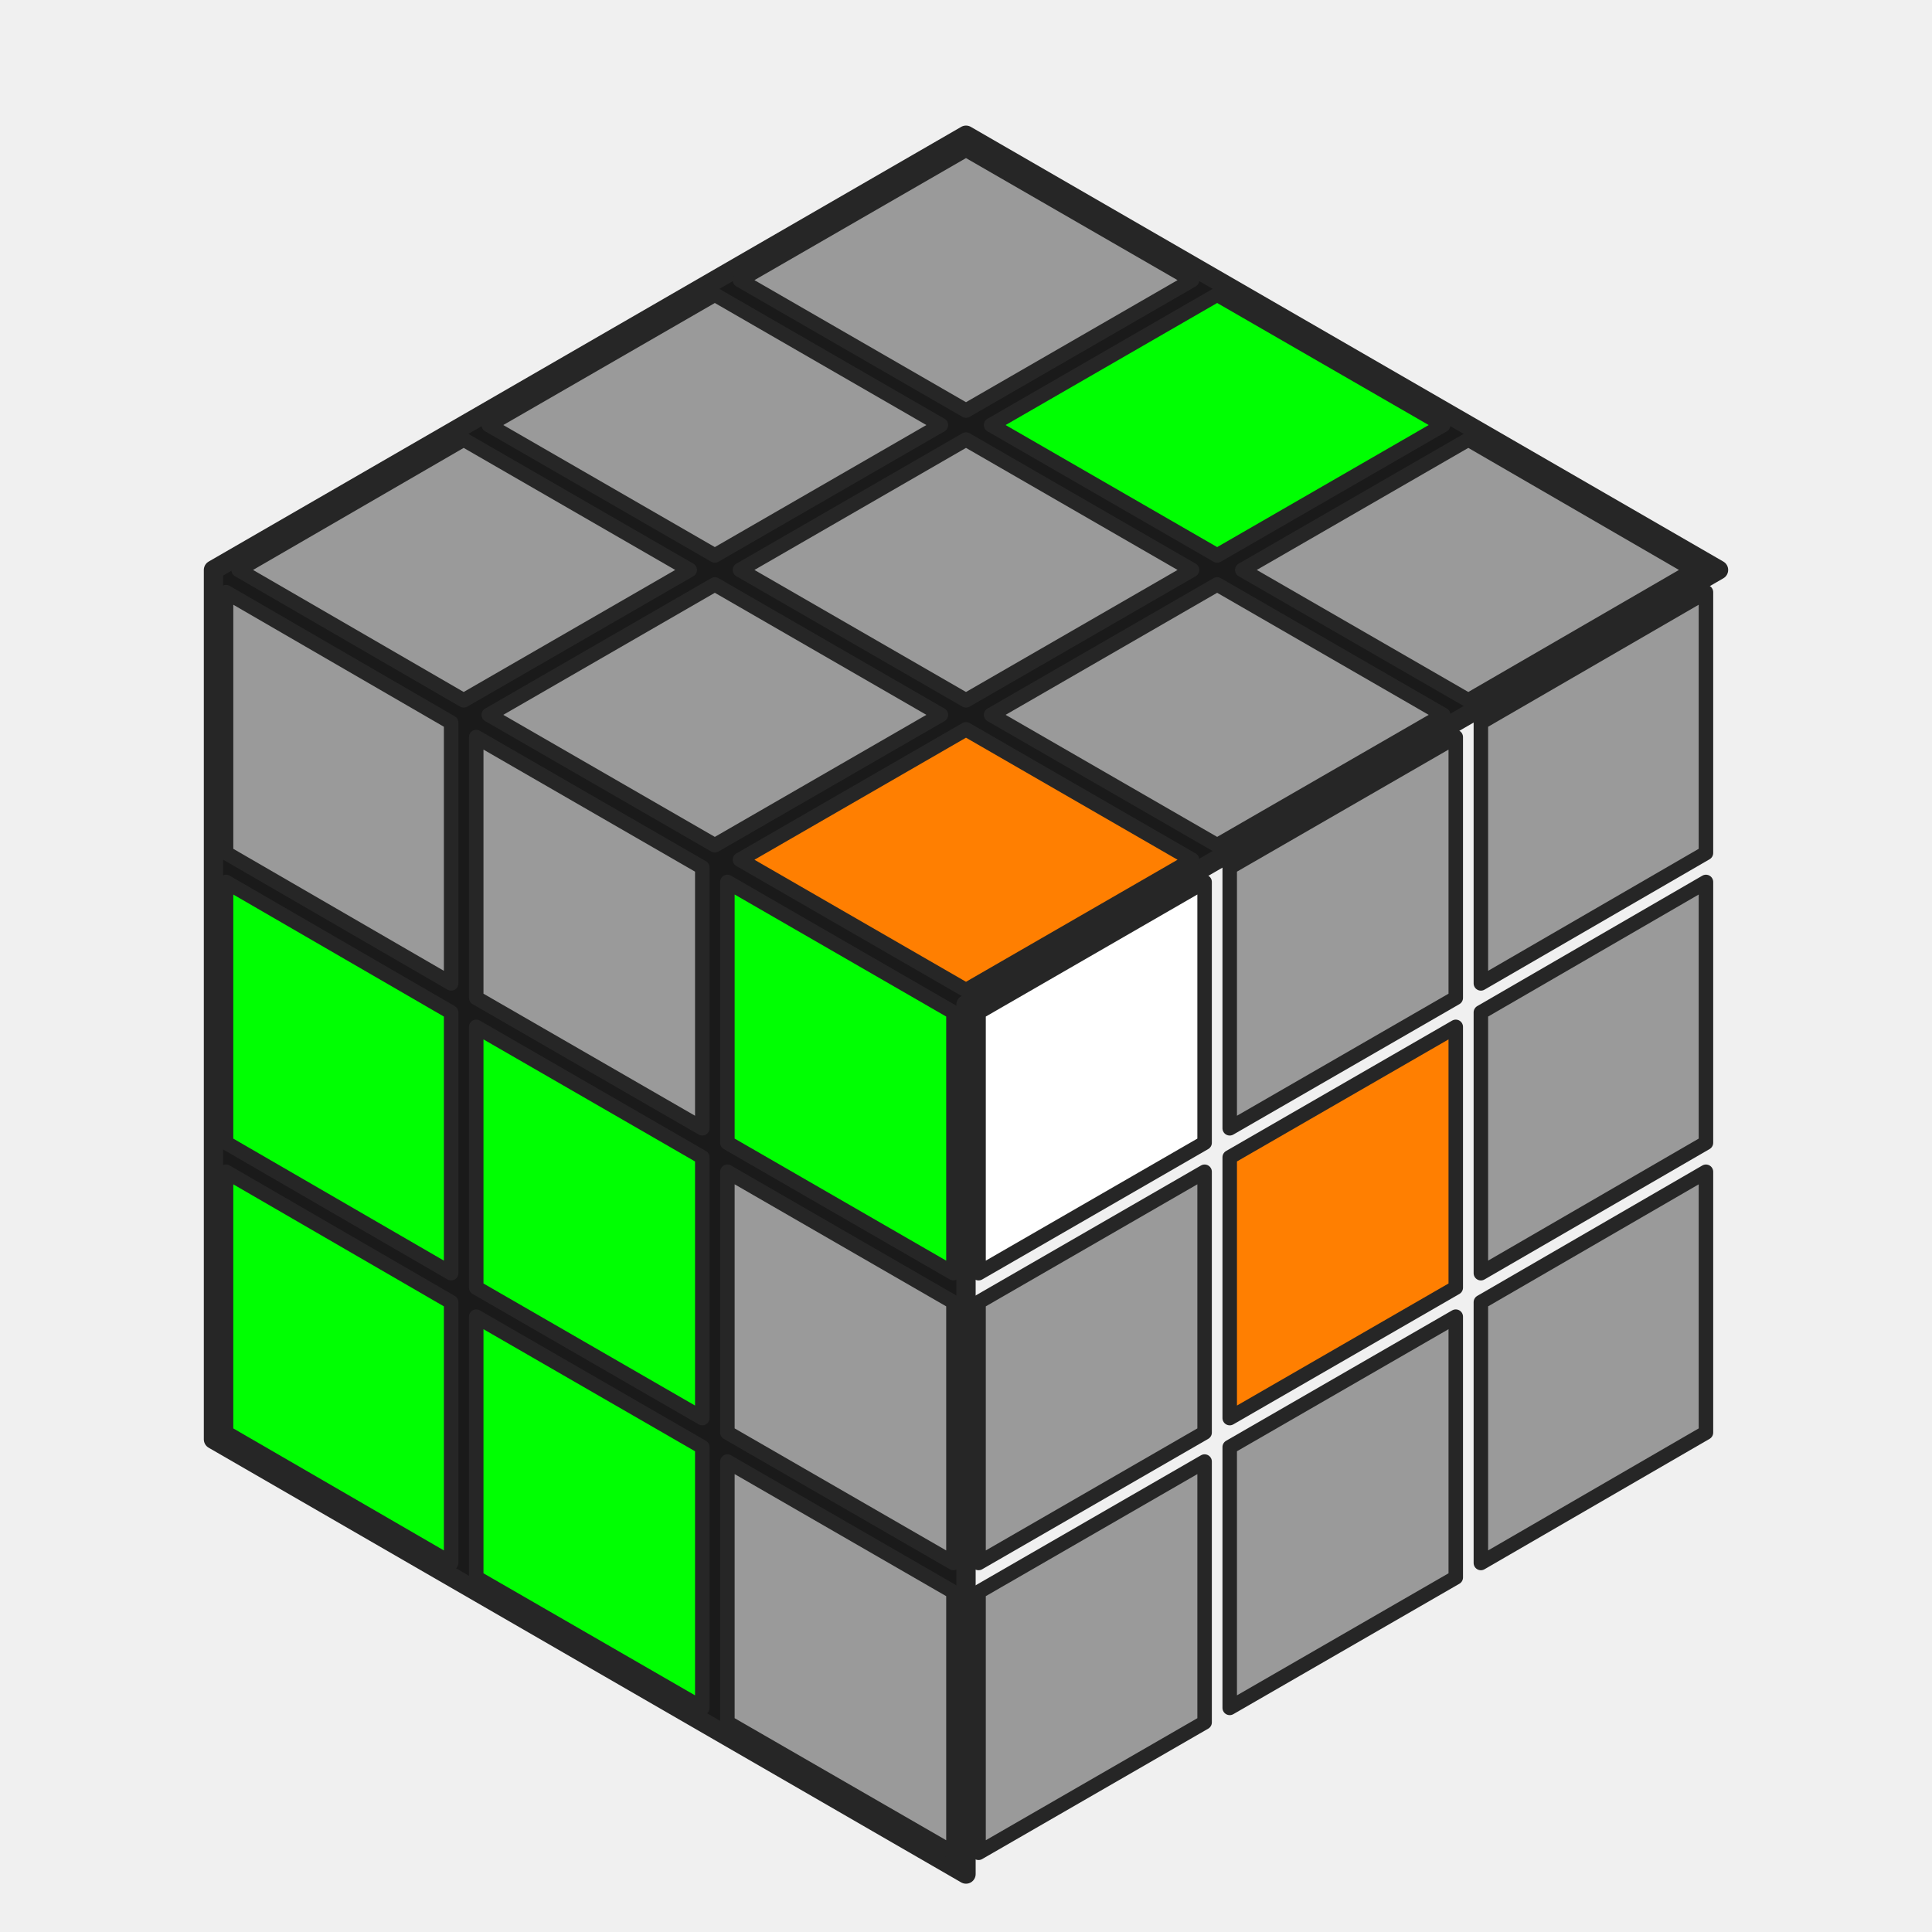
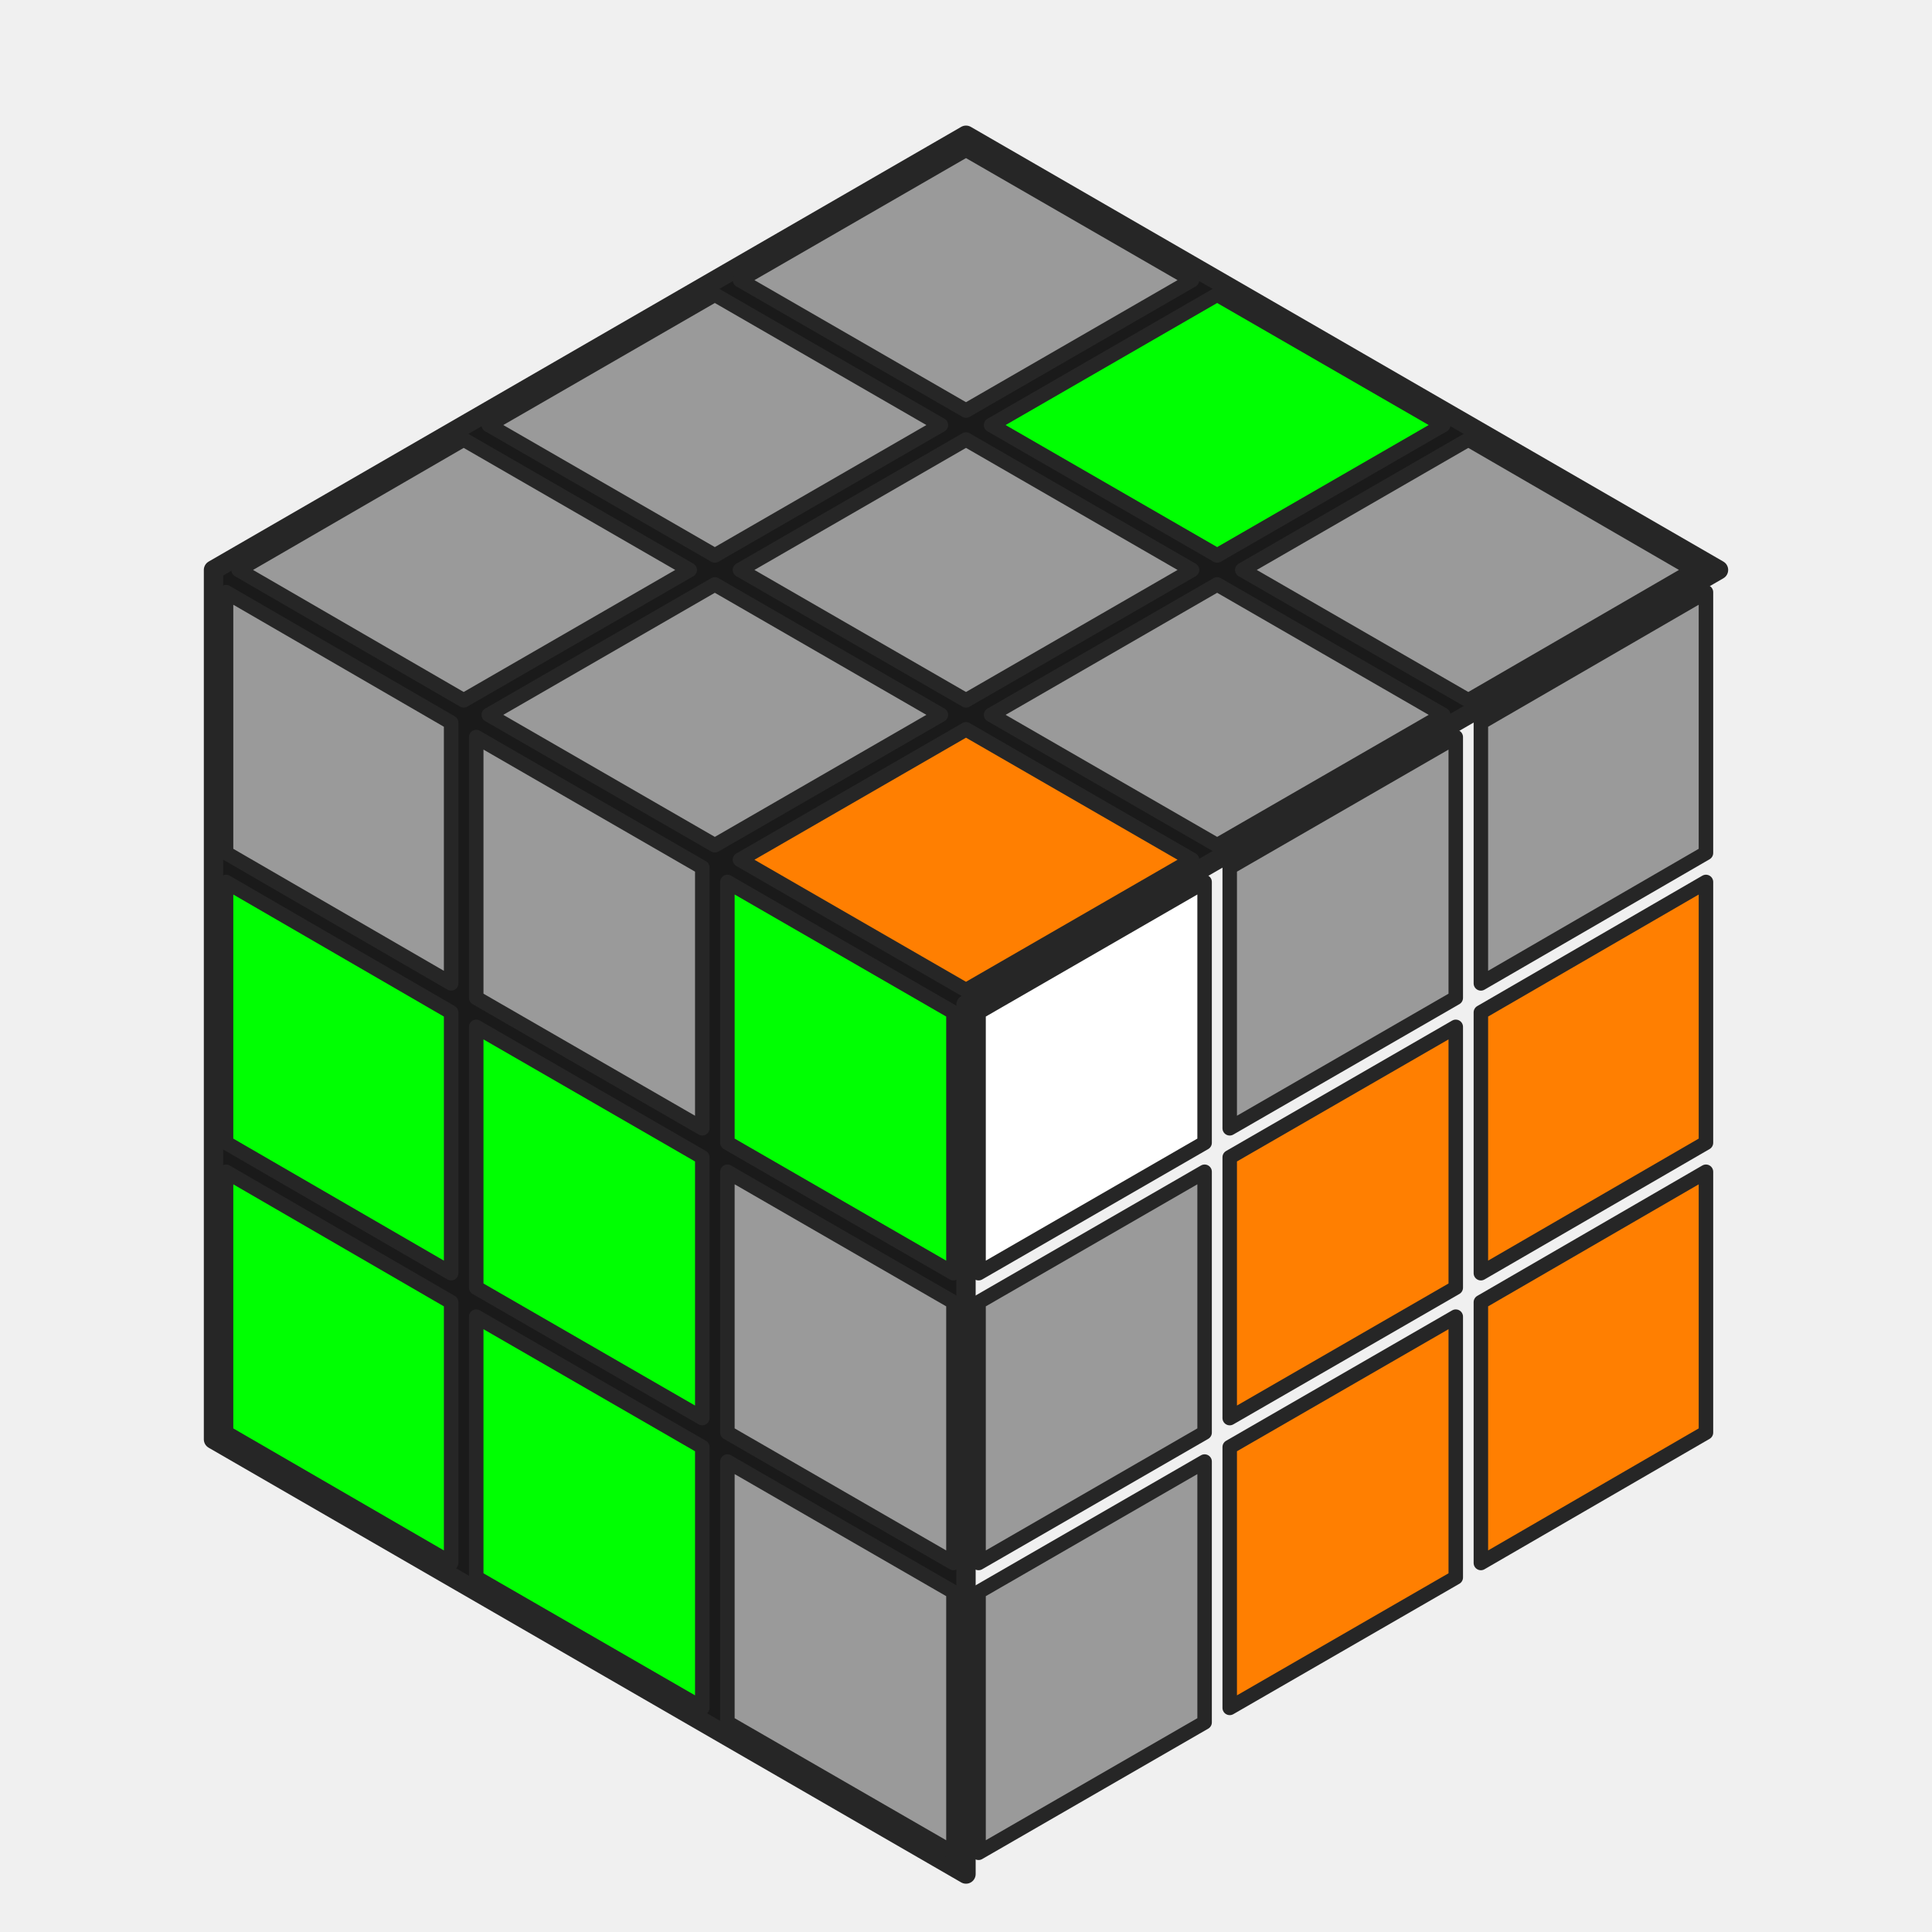
<svg xmlns="http://www.w3.org/2000/svg" viewBox="0 0 200 200" width="200" height="200" role="img" aria-label="Caso 05">
  <polygon points="100.0,14.0 177.9,59.0 100.0,104.0 100.0,194.0 22.1,149.0 22.1,59.0" fill="#1a1a1a" stroke="#262626" stroke-width="2" stroke-linejoin="round" />
  <polygon points="100.0,15.5 123.4,29.0 100.0,42.5 76.6,29.0" fill="#9a9a9a" stroke="#262626" stroke-width="1.5" stroke-linejoin="round" />
  <polygon points="126.0,30.5 149.4,44.0 126.0,57.5 102.6,44.0" fill="#00ff02" stroke="#262626" stroke-width="1.5" stroke-linejoin="round" />
  <polygon points="152.0,45.5 175.3,59.0 152.0,72.5 128.6,59.0" fill="#9a9a9a" stroke="#262626" stroke-width="1.5" stroke-linejoin="round" />
  <polygon points="74.0,30.5 97.4,44.0 74.0,57.5 50.6,44.0" fill="#9a9a9a" stroke="#262626" stroke-width="1.5" stroke-linejoin="round" />
  <polygon points="100.0,45.5 123.4,59.0 100.0,72.5 76.6,59.0" fill="#9a9a9a" stroke="#262626" stroke-width="1.5" stroke-linejoin="round" />
  <polygon points="126.0,60.5 149.4,74.0 126.0,87.5 102.6,74.0" fill="#9a9a9a" stroke="#262626" stroke-width="1.5" stroke-linejoin="round" />
  <polygon points="48.0,45.5 71.4,59.0 48.0,72.5 24.7,59.0" fill="#9a9a9a" stroke="#262626" stroke-width="1.5" stroke-linejoin="round" />
  <polygon points="74.0,60.5 97.4,74.0 74.0,87.5 50.6,74.0" fill="#9a9a9a" stroke="#262626" stroke-width="1.5" stroke-linejoin="round" />
  <polygon points="100.0,75.5 123.4,89.0 100.0,102.5 76.6,89.0" fill="#ff7f01" stroke="#262626" stroke-width="1.5" stroke-linejoin="round" />
  <polygon points="124.7,118.3 124.7,91.3 101.3,104.8 101.3,131.8" fill="#ffffff" stroke="#262626" stroke-width="1.5" stroke-linejoin="round" />
  <polygon points="150.7,103.3 150.7,76.3 127.3,89.8 127.3,116.8" fill="#9a9a9a" stroke="#262626" stroke-width="1.5" stroke-linejoin="round" />
  <polygon points="176.6,88.3 176.6,61.3 153.3,74.8 153.3,101.8" fill="#9a9a9a" stroke="#262626" stroke-width="1.5" stroke-linejoin="round" />
  <polygon points="124.7,148.3 124.7,121.3 101.3,134.8 101.3,161.8" fill="#9a9a9a" stroke="#262626" stroke-width="1.5" stroke-linejoin="round" />
  <polygon points="150.7,133.3 150.7,106.3 127.3,119.8 127.3,146.8" fill="#ff7f01" stroke="#262626" stroke-width="1.5" stroke-linejoin="round" />
-   <polygon points="176.6,118.3 176.6,91.3 153.3,104.8 153.3,131.8" fill="#9a9a9a" stroke="#262626" stroke-width="1.5" stroke-linejoin="round" />
+   <polygon points="176.6,118.3 176.6,91.3 153.3,104.8 153.3,131.8" fill="#ff7f01" stroke="#262626" stroke-width="1.5" stroke-linejoin="round" />
  <polygon points="124.7,178.3 124.7,151.3 101.3,164.8 101.3,191.8" fill="#9a9a9a" stroke="#262626" stroke-width="1.5" stroke-linejoin="round" />
-   <polygon points="150.7,163.3 150.7,136.3 127.3,149.8 127.3,176.8" fill="#9a9a9a" stroke="#262626" stroke-width="1.5" stroke-linejoin="round" />
-   <polygon points="176.6,148.3 176.6,121.3 153.3,134.8 153.3,161.8" fill="#9a9a9a" stroke="#262626" stroke-width="1.5" stroke-linejoin="round" />
+   <polygon points="150.7,163.3 150.7,136.3 127.3,149.8 127.3,176.8" fill="#ff7f01" stroke="#262626" stroke-width="1.5" stroke-linejoin="round" />
+   <polygon points="176.6,148.3 176.6,121.3 153.3,134.8 153.3,161.8" fill="#ff7f01" stroke="#262626" stroke-width="1.5" stroke-linejoin="round" />
  <polygon points="23.4,88.3 46.7,101.8 46.7,74.8 23.4,61.3" fill="#9a9a9a" stroke="#262626" stroke-width="1.5" stroke-linejoin="round" />
  <polygon points="49.3,103.3 72.7,116.8 72.7,89.8 49.3,76.3" fill="#9a9a9a" stroke="#262626" stroke-width="1.5" stroke-linejoin="round" />
  <polygon points="75.3,118.3 98.7,131.8 98.7,104.8 75.3,91.3" fill="#00ff02" stroke="#262626" stroke-width="1.5" stroke-linejoin="round" />
  <polygon points="23.4,118.3 46.7,131.8 46.7,104.8 23.4,91.3" fill="#00ff02" stroke="#262626" stroke-width="1.5" stroke-linejoin="round" />
  <polygon points="49.3,133.3 72.7,146.8 72.7,119.8 49.3,106.3" fill="#00ff02" stroke="#262626" stroke-width="1.5" stroke-linejoin="round" />
  <polygon points="75.3,148.3 98.7,161.8 98.7,134.8 75.3,121.3" fill="#9a9a9a" stroke="#262626" stroke-width="1.5" stroke-linejoin="round" />
  <polygon points="23.4,148.3 46.7,161.8 46.7,134.8 23.4,121.3" fill="#00ff02" stroke="#262626" stroke-width="1.5" stroke-linejoin="round" />
  <polygon points="49.3,163.3 72.7,176.8 72.7,149.8 49.3,136.3" fill="#00ff02" stroke="#262626" stroke-width="1.5" stroke-linejoin="round" />
  <polygon points="75.3,178.3 98.7,191.8 98.7,164.8 75.3,151.3" fill="#9a9a9a" stroke="#262626" stroke-width="1.5" stroke-linejoin="round" />
</svg>
